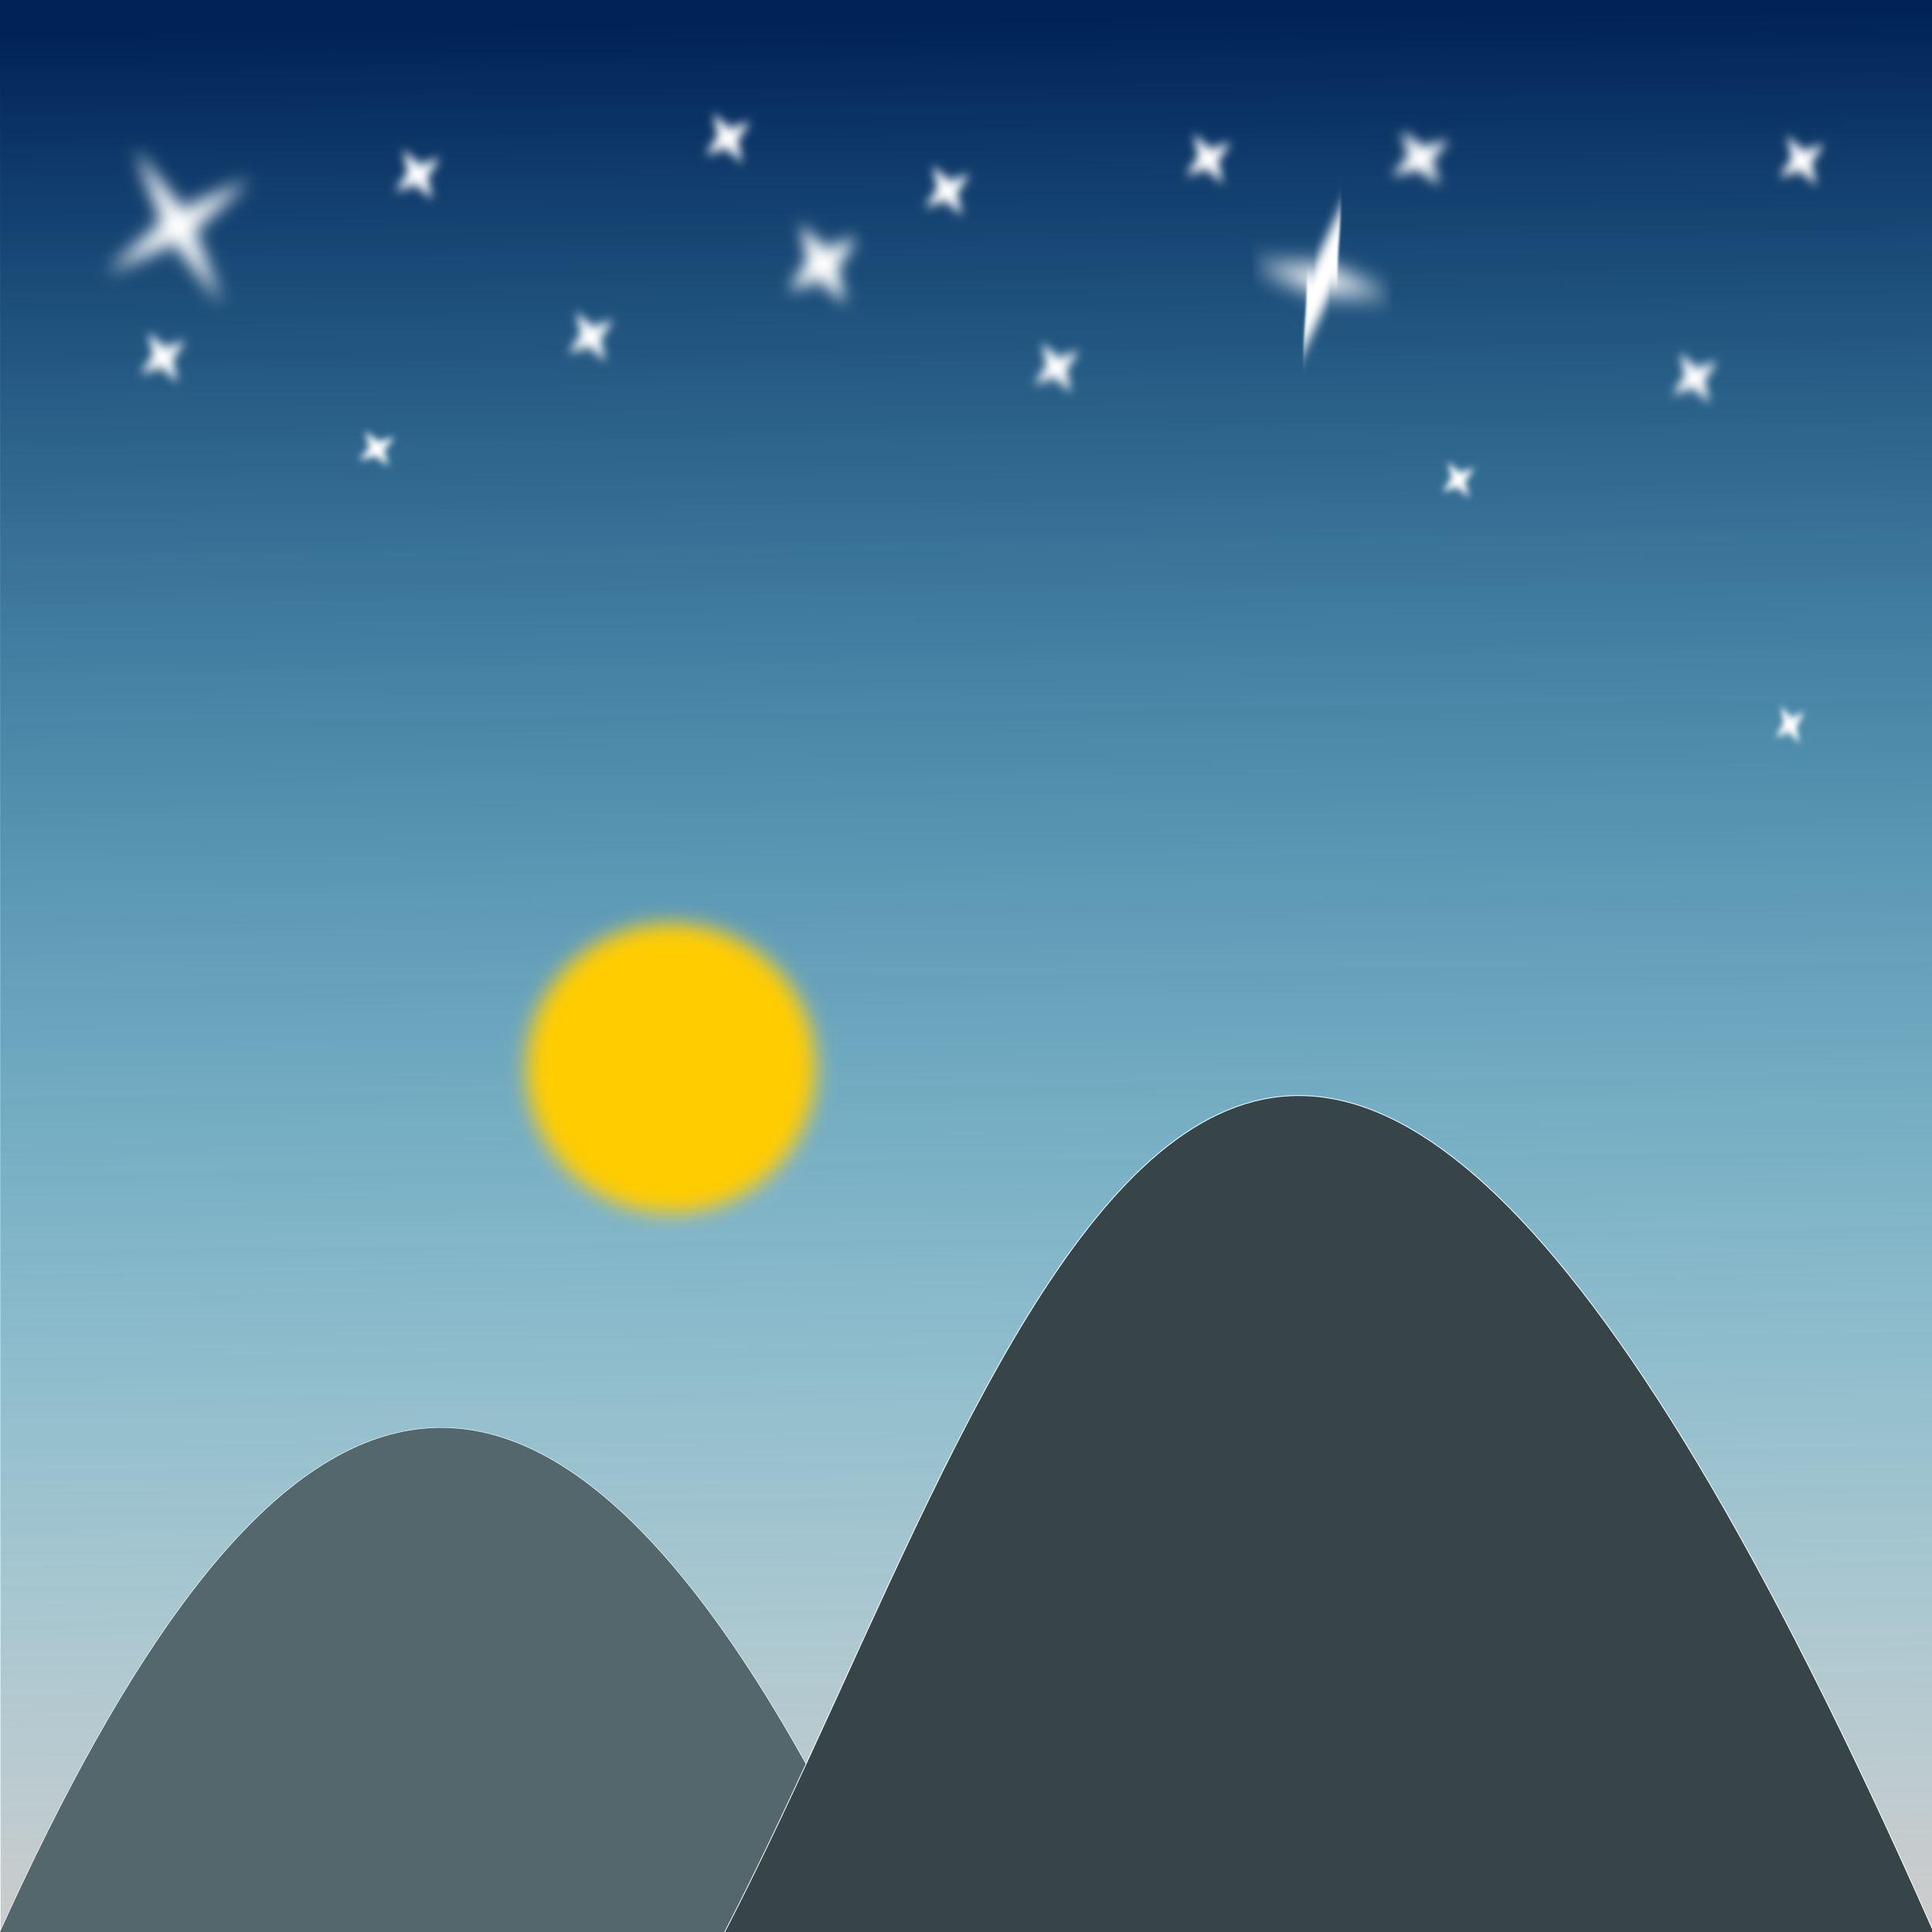
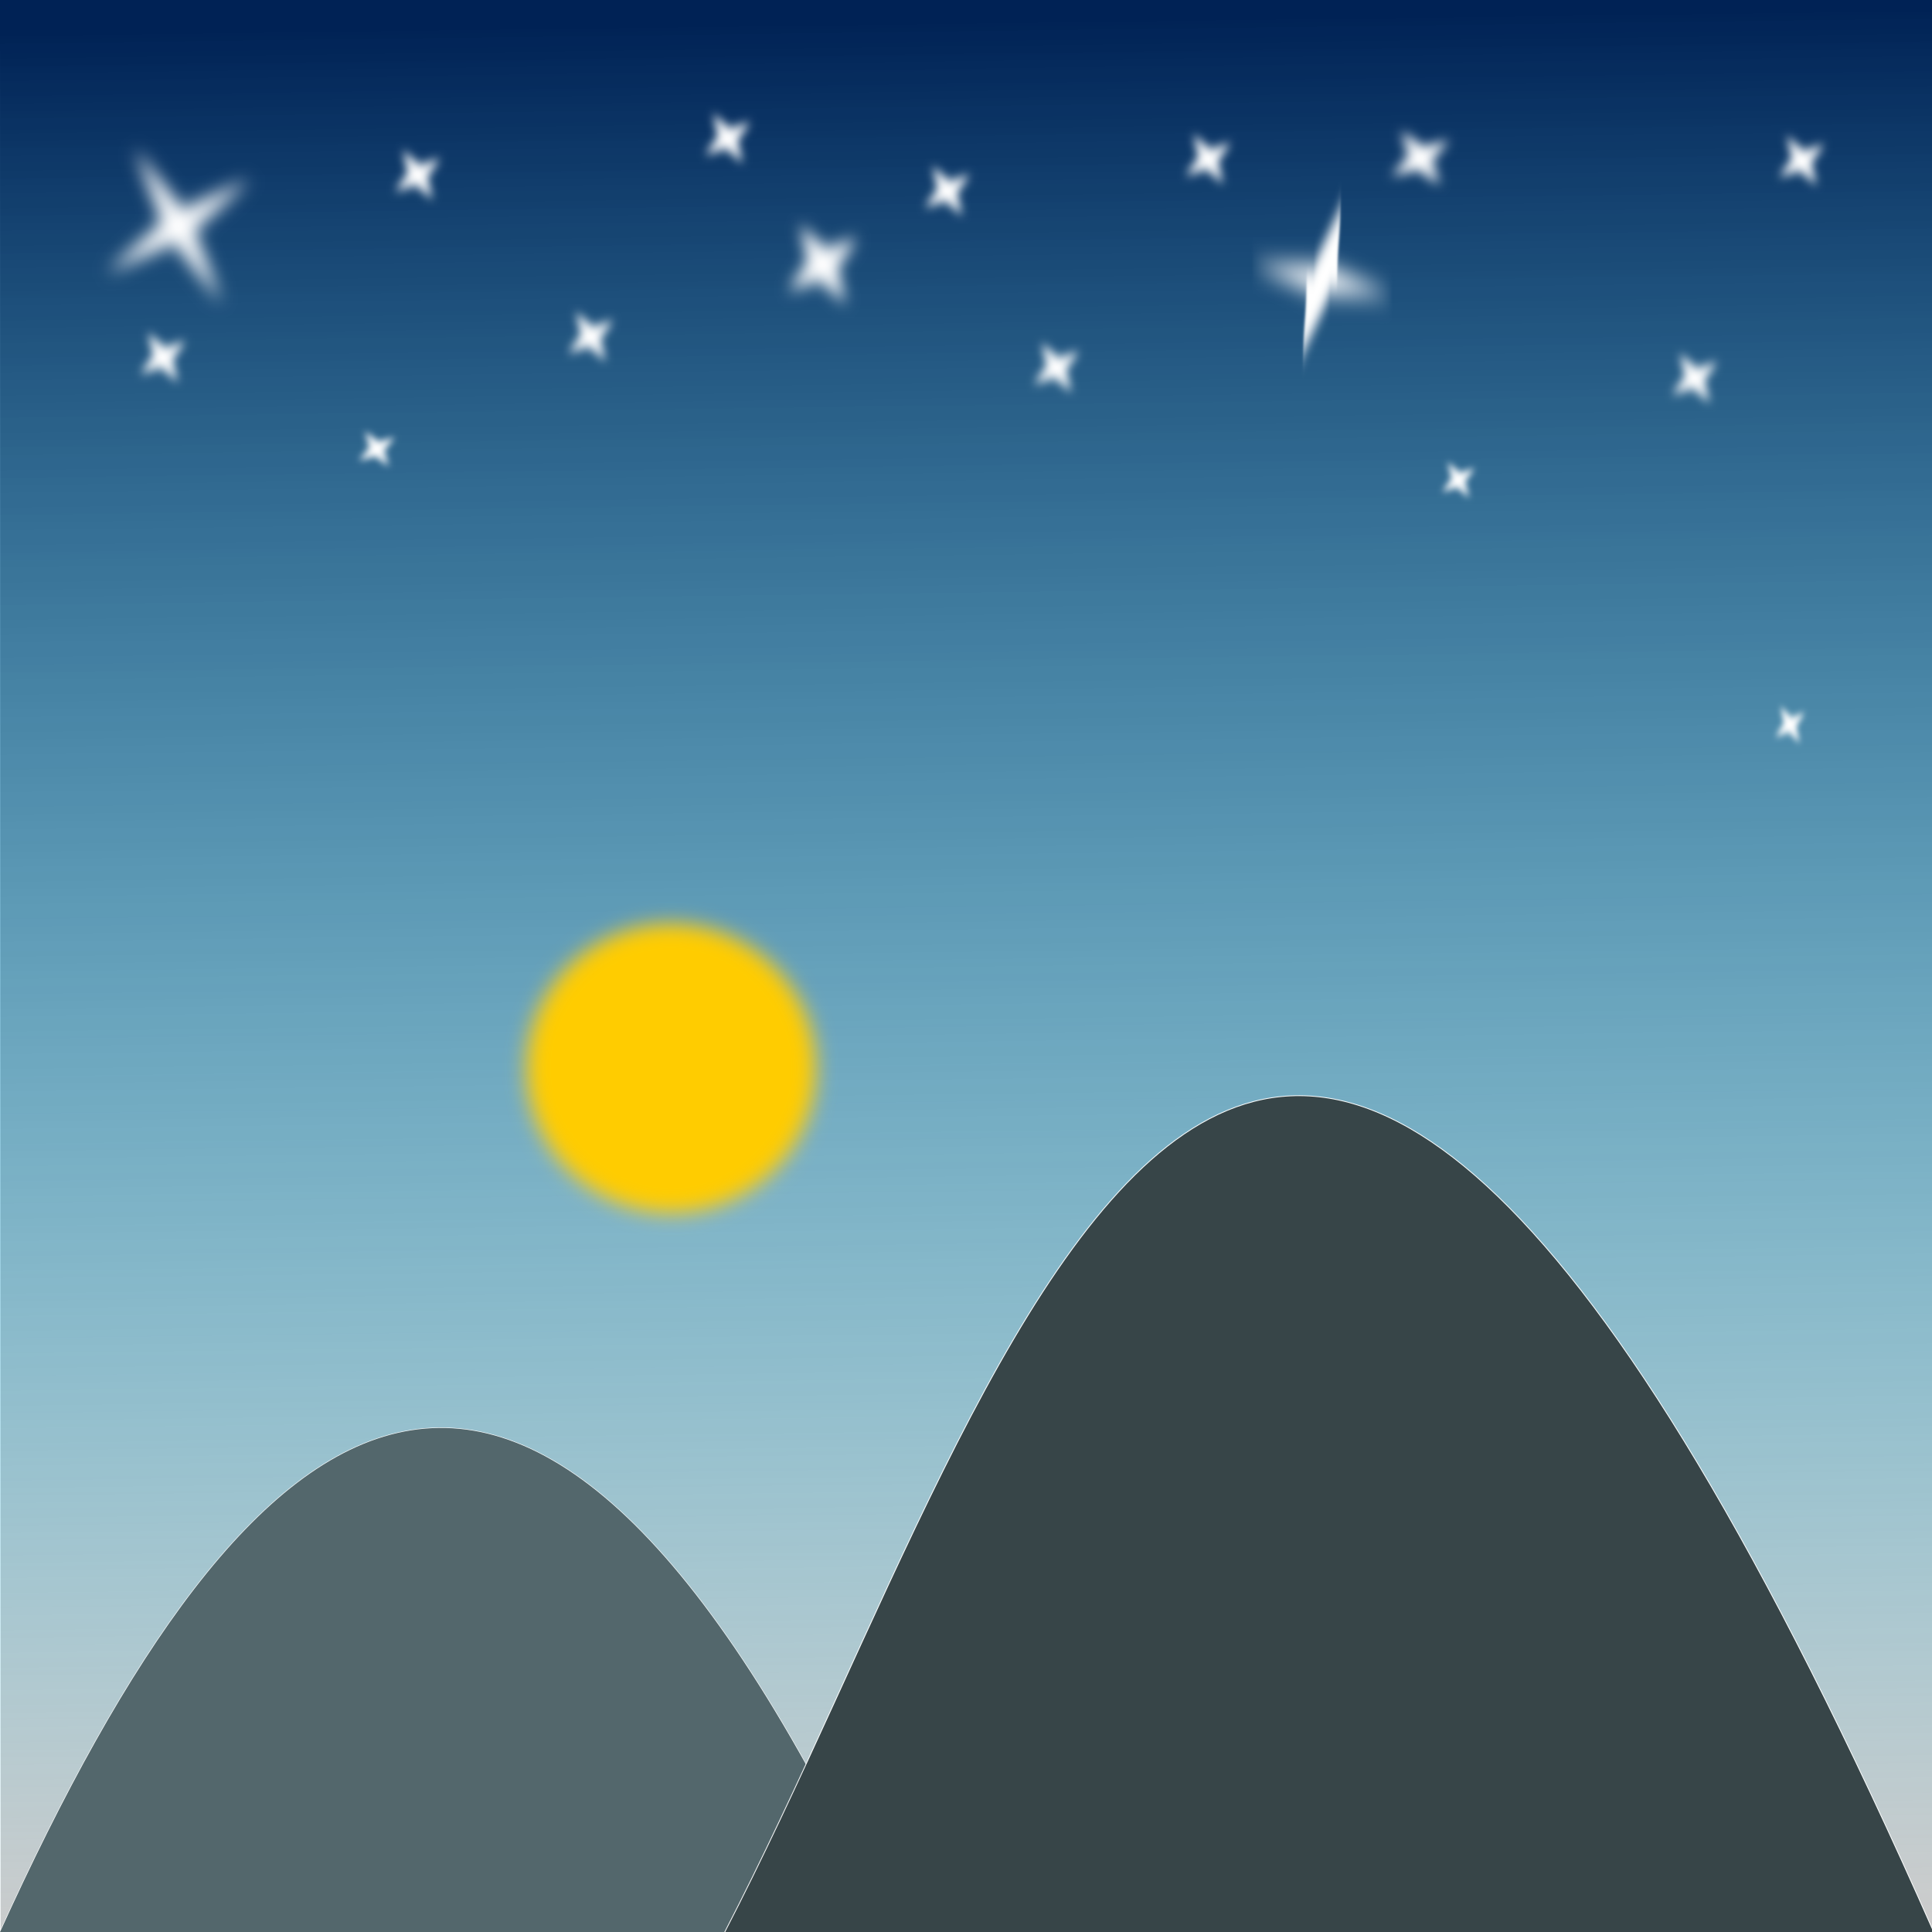
- <svg xmlns="http://www.w3.org/2000/svg" xmlns:ns1="http://www.openswatchbook.org/uri/2009/osb" xmlns:xlink="http://www.w3.org/1999/xlink" width="200" height="200" viewBox="0 0 52.917 52.917" version="1.1" id="svg850">
-   <defs id="defs844">
-     <linearGradient id="linearGradient2997">
-       <stop style="stop-color:#002255;stop-opacity:1" offset="0" id="stop2993" />
-       <stop style="stop-color:#00ccff;stop-opacity:0;" offset="1" id="stop2995" />
+ <svg xmlns="http://www.w3.org/2000/svg" width="200" height="200" version="1.1" viewBox="0 0 52.917 52.917">
+   <defs>
+     <linearGradient id="a" x1="31.135" x2="31.7" y1="227.85" y2="274.57" gradientTransform="matrix(1.0455 0 0 1.1185 -14.785 -10.107)" gradientUnits="userSpaceOnUse">
+       <stop stop-color="#025" offset="0" />
+       <stop stop-color="#0cf" stop-opacity="0" offset="1" />
    </linearGradient>
-     <linearGradient id="linearGradient2969" ns1:paint="gradient">
-       <stop style="stop-color:#ff6600;stop-opacity:1;" offset="0" id="stop2965" />
-       <stop style="stop-color:#ff6600;stop-opacity:0;" offset="1" id="stop2967" />
-     </linearGradient>
-     <linearGradient id="linearGradient1460" ns1:paint="gradient">
-       <stop style="stop-color:#ff7f2a;stop-opacity:1;" offset="0" id="stop1456" />
-       <stop style="stop-color:#ff7f2a;stop-opacity:0;" offset="1" id="stop1458" />
-     </linearGradient>
-     <linearGradient xlink:href="#linearGradient2997" id="linearGradient3001" x1="31.135" y1="227.855" x2="31.7" y2="274.568" gradientUnits="userSpaceOnUse" gradientTransform="matrix(1.045482,0,0,1.118511,-14.78481,-10.10693)" />
-     <filter style="color-interpolation-filters:sRGB" id="filter3631" x="-0.167" width="1.335" y="-0.164" height="1.328">
-       <feGaussianBlur stdDeviation="0.385" id="feGaussianBlur3633" />
+     <filter id="r" x="-.167" y="-.164" width="1.335" height="1.328" color-interpolation-filters="sRGB">
+       <feGaussianBlur stdDeviation="0.385" />
    </filter>
-     <filter style="color-interpolation-filters:sRGB" id="filter3631-7" x="-0.167" width="1.335" y="-0.164" height="1.328">
-       <feGaussianBlur stdDeviation="0.385" id="feGaussianBlur3633-0" />
+     <filter id="p" x="-.167" y="-.164" width="1.335" height="1.328" color-interpolation-filters="sRGB">
+       <feGaussianBlur stdDeviation="0.385" />
    </filter>
-     <filter style="color-interpolation-filters:sRGB" id="filter3631-7-2" x="-0.167" width="1.335" y="-0.164" height="1.328">
-       <feGaussianBlur stdDeviation="0.385" id="feGaussianBlur3633-0-9" />
+     <filter id="n" x="-.167" y="-.164" width="1.335" height="1.328" color-interpolation-filters="sRGB">
+       <feGaussianBlur stdDeviation="0.385" />
    </filter>
-     <filter style="color-interpolation-filters:sRGB" id="filter3631-7-7" x="-0.167" width="1.335" y="-0.164" height="1.328">
-       <feGaussianBlur stdDeviation="0.385" id="feGaussianBlur3633-0-1" />
+     <filter id="h" x="-.167" y="-.164" width="1.335" height="1.328" color-interpolation-filters="sRGB">
+       <feGaussianBlur stdDeviation="0.385" />
    </filter>
-     <filter style="color-interpolation-filters:sRGB" id="filter3631-7-9" x="-0.167" width="1.335" y="-0.164" height="1.328">
-       <feGaussianBlur stdDeviation="0.385" id="feGaussianBlur3633-0-6" />
+     <filter id="d" x="-.167" y="-.164" width="1.335" height="1.328" color-interpolation-filters="sRGB">
+       <feGaussianBlur stdDeviation="0.385" />
    </filter>
-     <filter style="color-interpolation-filters:sRGB" id="filter3631-7-3" x="-0.167" width="1.335" y="-0.164" height="1.328">
-       <feGaussianBlur stdDeviation="0.385" id="feGaussianBlur3633-0-8" />
+     <filter id="l" x="-.167" y="-.164" width="1.335" height="1.328" color-interpolation-filters="sRGB">
+       <feGaussianBlur stdDeviation="0.385" />
    </filter>
-     <filter style="color-interpolation-filters:sRGB" id="filter3631-7-27" x="-0.167" width="1.335" y="-0.164" height="1.328">
-       <feGaussianBlur stdDeviation="0.385" id="feGaussianBlur3633-0-61" />
+     <filter id="m" x="-.167" y="-.164" width="1.335" height="1.328" color-interpolation-filters="sRGB">
+       <feGaussianBlur stdDeviation="0.385" />
    </filter>
-     <filter style="color-interpolation-filters:sRGB" id="filter3631-7-8" x="-0.167" width="1.335" y="-0.164" height="1.328">
-       <feGaussianBlur stdDeviation="0.385" id="feGaussianBlur3633-0-90" />
+     <filter id="e" x="-.167" y="-.164" width="1.335" height="1.328" color-interpolation-filters="sRGB">
+       <feGaussianBlur stdDeviation="0.385" />
    </filter>
-     <filter style="color-interpolation-filters:sRGB" id="filter3631-6" x="-0.167" width="1.335" y="-0.164" height="1.328">
-       <feGaussianBlur stdDeviation="0.385" id="feGaussianBlur3633-03" />
+     <filter id="q" x="-.167" y="-.164" width="1.335" height="1.328" color-interpolation-filters="sRGB">
+       <feGaussianBlur stdDeviation="0.385" />
    </filter>
-     <filter style="color-interpolation-filters:sRGB" id="filter3631-7-0" x="-0.167" width="1.335" y="-0.164" height="1.328">
-       <feGaussianBlur stdDeviation="0.385" id="feGaussianBlur3633-0-3" />
+     <filter id="o" x="-.167" y="-.164" width="1.335" height="1.328" color-interpolation-filters="sRGB">
+       <feGaussianBlur stdDeviation="0.385" />
    </filter>
-     <filter style="color-interpolation-filters:sRGB" id="filter3631-7-31" x="-0.167" width="1.335" y="-0.164" height="1.328">
-       <feGaussianBlur stdDeviation="0.385" id="feGaussianBlur3633-0-37" />
+     <filter id="k" x="-.167" y="-.164" width="1.335" height="1.328" color-interpolation-filters="sRGB">
+       <feGaussianBlur stdDeviation="0.385" />
    </filter>
-     <filter style="color-interpolation-filters:sRGB" id="filter3631-7-90" x="-0.167" width="1.335" y="-0.164" height="1.328">
-       <feGaussianBlur stdDeviation="0.385" id="feGaussianBlur3633-0-68" />
+     <filter id="c" x="-.167" y="-.164" width="1.335" height="1.328" color-interpolation-filters="sRGB">
+       <feGaussianBlur stdDeviation="0.385" />
    </filter>
-     <filter style="color-interpolation-filters:sRGB" id="filter3631-7-5" x="-0.167" width="1.335" y="-0.164" height="1.328">
-       <feGaussianBlur stdDeviation="0.385" id="feGaussianBlur3633-0-36" />
+     <filter id="j" x="-.167" y="-.164" width="1.335" height="1.328" color-interpolation-filters="sRGB">
+       <feGaussianBlur stdDeviation="0.385" />
    </filter>
-     <filter style="color-interpolation-filters:sRGB" id="filter3631-7-70" x="-0.167" width="1.335" y="-0.164" height="1.328">
-       <feGaussianBlur stdDeviation="0.385" id="feGaussianBlur3633-0-2" />
+     <filter id="g" x="-.167" y="-.164" width="1.335" height="1.328" color-interpolation-filters="sRGB">
+       <feGaussianBlur stdDeviation="0.385" />
    </filter>
-     <filter style="color-interpolation-filters:sRGB" id="filter3631-7-78" x="-0.167" width="1.335" y="-0.164" height="1.328">
-       <feGaussianBlur stdDeviation="0.385" id="feGaussianBlur3633-0-34" />
+     <filter id="f" x="-.167" y="-.164" width="1.335" height="1.328" color-interpolation-filters="sRGB">
+       <feGaussianBlur stdDeviation="0.385" />
    </filter>
-     <filter style="color-interpolation-filters:sRGB" id="filter3631-7-50" x="-0.167" width="1.335" y="-0.164" height="1.328">
-       <feGaussianBlur stdDeviation="0.385" id="feGaussianBlur3633-0-18" />
+     <filter id="i" x="-.167" y="-.164" width="1.335" height="1.328" color-interpolation-filters="sRGB">
+       <feGaussianBlur stdDeviation="0.385" />
    </filter>
-     <filter style="color-interpolation-filters:sRGB" id="filter3869" x="-0.084" width="1.168" y="-0.084" height="1.168">
-       <feGaussianBlur stdDeviation="0.277" id="feGaussianBlur3871" />
+     <filter id="b" x="-.084" y="-.084" width="1.168" height="1.168" color-interpolation-filters="sRGB">
+       <feGaussianBlur stdDeviation="0.277" />
    </filter>
  </defs>
-   <g id="layer1" transform="translate(0,-244.0833)">
-     <rect style="opacity:1;fill:#cccccc;fill-opacity:1;stroke:#ffffff;stroke-width:0.033;stroke-linecap:round;stroke-linejoin:round;stroke-miterlimit:4;stroke-dasharray:none;stroke-opacity:0.969;paint-order:stroke markers fill" id="rect3873" width="52.953" height="52.92" x="-0" y="244.08" />
-     <rect style="opacity:1;fill:url(#linearGradient3001);fill-opacity:1;stroke:#ffffff;stroke-width:0.034;stroke-linecap:round;stroke-linejoin:round;stroke-miterlimit:4;stroke-dasharray:none;stroke-opacity:0.969;paint-order:stroke markers fill" id="rect1424" width="52.953" height="52.92" x="-0" y="244.08" />
-     <path style="opacity:1;fill:#53676c;fill-opacity:1;stroke:#ffffff;stroke-width:0.028;stroke-linecap:round;stroke-linejoin:round;stroke-miterlimit:4;stroke-dasharray:none;stroke-opacity:0.969;paint-order:stroke markers fill" d="m 24.394,297 v 0 0 c -9.891,-21.403 -17.509,-15.158 -24.394,0 z" id="rect2924" />
-     <path id="path2927" d="m 52.953,297 v 0 0 c -18.755,-42.488 -24.929,-15.776 -33.091,0 z" style="opacity:1;fill:#374548;fill-opacity:1;stroke:#ffffff;stroke-width:0.044;stroke-linecap:round;stroke-linejoin:round;stroke-miterlimit:4;stroke-dasharray:none;stroke-opacity:0.969;paint-order:stroke markers fill" />
-     <circle style="opacity:1;fill:#ffcc00;fill-opacity:1;stroke:#ffffff;stroke-width:0.037;stroke-linecap:round;stroke-linejoin:round;stroke-miterlimit:4;stroke-dasharray:none;stroke-opacity:0.969;paint-order:stroke markers fill;filter:url(#filter3869)" id="path2929" cx="18.384" cy="273.336" r="3.95" />
-     <path style="opacity:1;fill:#ffffff;fill-opacity:1;stroke:#ffffff;stroke-width:0.033;stroke-linecap:round;stroke-linejoin:round;stroke-miterlimit:4;stroke-dasharray:none;stroke-opacity:0.969;paint-order:stroke markers fill;filter:url(#filter3631)" id="path3537" d="m 25.814,235.387 -2.229,-2.521 -3.097,1.314 2.521,-2.229 -1.314,-3.097 2.229,2.521 3.097,-1.314 -2.521,2.229 z" transform="matrix(0.5823985,0.0103973,-0.01110562,0.6220747,-6.373303,105.6332)" />
-     <path style="opacity:1;fill:#ffffff;fill-opacity:1;stroke:#ffffff;stroke-width:0.033;stroke-linecap:round;stroke-linejoin:round;stroke-miterlimit:4;stroke-dasharray:none;stroke-opacity:0.969;paint-order:stroke markers fill;filter:url(#filter3631-7)" id="path3537-7" d="m 24.995,233.918 -1.379,-1.046 -1.66,0.489 1.046,-1.379 -0.489,-1.66 1.379,1.046 1.66,-0.489 -1.046,1.379 z" transform="matrix(0.2179416,0.00447896,-0.00415588,0.2679776,44.81725,201.6249)" />
-     <path style="opacity:1;fill:#ffffff;fill-opacity:1;stroke:#ffffff;stroke-width:0.033;stroke-linecap:round;stroke-linejoin:round;stroke-miterlimit:4;stroke-dasharray:none;stroke-opacity:0.969;paint-order:stroke markers fill;filter:url(#filter3631-7-2)" id="path3537-7-8" d="m 24.995,233.918 -1.379,-1.046 -1.66,0.489 1.046,-1.379 -0.489,-1.66 1.379,1.046 1.66,-0.489 -1.046,1.379 z" transform="matrix(0.3380192,0.00602956,-0.00644561,0.3607509,4.907006,164.9858)" />
-     <path style="opacity:1;fill:#ffffff;fill-opacity:1;stroke:#ffffff;stroke-width:0.033;stroke-linecap:round;stroke-linejoin:round;stroke-miterlimit:4;stroke-dasharray:none;stroke-opacity:0.969;paint-order:stroke markers fill;filter:url(#filter3631-7-7)" id="path3537-7-7" d="m 24.995,233.918 -1.379,-1.046 -1.66,0.489 1.046,-1.379 -0.489,-1.66 1.379,1.046 1.66,-0.489 -1.046,1.379 z" transform="matrix(0.3380192,0.00602956,-0.00644561,0.3607509,19.41408,165.4266)" />
-     <path style="opacity:1;fill:#ffffff;fill-opacity:1;stroke:#ffffff;stroke-width:0.033;stroke-linecap:round;stroke-linejoin:round;stroke-miterlimit:4;stroke-dasharray:none;stroke-opacity:0.969;paint-order:stroke markers fill;filter:url(#filter3631-7-9)" id="path3537-7-3" d="m 24.995,233.918 -1.379,-1.046 -1.66,0.489 1.046,-1.379 -0.489,-1.66 1.379,1.046 1.66,-0.489 -1.046,1.379 z" transform="matrix(0.3380192,0.00602956,-0.00644561,0.3607509,13.40051,163.9901)" />
-     <path style="opacity:1;fill:#ffffff;fill-opacity:1;stroke:#ffffff;stroke-width:0.033;stroke-linecap:round;stroke-linejoin:round;stroke-miterlimit:4;stroke-dasharray:none;stroke-opacity:0.969;paint-order:stroke markers fill;filter:url(#filter3631-7-3)" id="path3537-7-81" d="m 24.995,233.918 -1.379,-1.046 -1.66,0.489 1.046,-1.379 -0.489,-1.66 1.379,1.046 1.66,-0.489 -1.046,1.379 z" transform="matrix(0.4209716,0.00675187,-0.00802741,0.4039672,30.76931,154.484)" />
-     <path style="opacity:1;fill:#ffffff;fill-opacity:1;stroke:#ffffff;stroke-width:0.033;stroke-linecap:round;stroke-linejoin:round;stroke-miterlimit:4;stroke-dasharray:none;stroke-opacity:0.969;paint-order:stroke markers fill;filter:url(#filter3631-7-27)" id="path3537-7-813" d="m 24.995,233.918 -1.379,-1.046 -1.66,0.489 1.046,-1.379 -0.489,-1.66 1.379,1.046 1.66,-0.489 -1.046,1.379 z" transform="matrix(0.3380192,0.00602956,-0.00644561,0.3607509,26.56117,164.5562)" />
-     <path style="opacity:1;fill:#ffffff;fill-opacity:1;stroke:#ffffff;stroke-width:0.033;stroke-linecap:round;stroke-linejoin:round;stroke-miterlimit:4;stroke-dasharray:none;stroke-opacity:0.969;paint-order:stroke markers fill;filter:url(#filter3631-7-8)" id="path3537-7-1" d="m 24.995,233.918 -1.379,-1.046 -1.66,0.489 1.046,-1.379 -0.489,-1.66 1.379,1.046 1.66,-0.489 -1.046,1.379 z" transform="matrix(0.518616,0.00965685,-0.00988937,0.577773,12.51101,116.9769)" />
-     <path style="opacity:1;fill:#ffffff;fill-opacity:1;stroke:#ffffff;stroke-width:0.033;stroke-linecap:round;stroke-linejoin:round;stroke-miterlimit:4;stroke-dasharray:none;stroke-opacity:0.969;paint-order:stroke markers fill;filter:url(#filter3631-6)" id="path3537-5" d="m 25.097,235.135 -1.617,-2.301 -2.741,0.63 2.301,-1.617 -0.63,-2.741 1.617,2.301 2.741,-0.63 -2.301,1.617 z" transform="matrix(0.4624626,0.3541532,-0.37828,0.4939681,113.0338,128.6719)" />
-     <path style="opacity:1;fill:#ffffff;fill-opacity:1;stroke:#ffffff;stroke-width:0.033;stroke-linecap:round;stroke-linejoin:round;stroke-miterlimit:4;stroke-dasharray:none;stroke-opacity:0.969;paint-order:stroke markers fill;filter:url(#filter3631-7-0)" id="path3537-7-9" d="m 24.995,233.918 -1.379,-1.046 -1.66,0.489 1.046,-1.379 -0.489,-1.66 1.379,1.046 1.66,-0.489 -1.046,1.379 z" transform="matrix(0.3380192,0.00602956,-0.00644561,0.3607509,-2.070522,169.9896)" />
-     <path style="opacity:1;fill:#ffffff;fill-opacity:1;stroke:#ffffff;stroke-width:0.033;stroke-linecap:round;stroke-linejoin:round;stroke-miterlimit:4;stroke-dasharray:none;stroke-opacity:0.969;paint-order:stroke markers fill;filter:url(#filter3631-7-31)" id="path3537-7-5" d="m 24.995,233.918 -1.379,-1.046 -1.66,0.489 1.046,-1.379 -0.489,-1.66 1.379,1.046 1.66,-0.489 -1.046,1.379 z" transform="matrix(0.3380192,0.00602956,-0.00644561,0.3607509,42.81415,164.6035)" />
-     <path style="opacity:1;fill:#ffffff;fill-opacity:1;stroke:#ffffff;stroke-width:0.033;stroke-linecap:round;stroke-linejoin:round;stroke-miterlimit:4;stroke-dasharray:none;stroke-opacity:0.969;paint-order:stroke markers fill;filter:url(#filter3631-7-90)" id="path3537-7-4" d="m 24.995,233.918 -1.379,-1.046 -1.66,0.489 1.046,-1.379 -0.489,-1.66 1.379,1.046 1.66,-0.489 -1.046,1.379 z" transform="matrix(0.3380192,0.00602956,-0.00644561,0.3607509,39.88484,170.5566)" />
-     <path style="opacity:1;fill:#ffffff;fill-opacity:1;stroke:#ffffff;stroke-width:0.033;stroke-linecap:round;stroke-linejoin:round;stroke-miterlimit:4;stroke-dasharray:none;stroke-opacity:0.969;paint-order:stroke markers fill;filter:url(#filter3631-7-5)" id="path3537-7-59" d="m 24.995,233.918 -1.379,-1.046 -1.66,0.489 1.046,-1.379 -0.489,-1.66 1.379,1.046 1.66,-0.489 -1.046,1.379 z" transform="matrix(0.3380192,0.00602956,-0.00644561,0.3607509,22.40344,170.2731)" />
-     <path style="opacity:1;fill:#ffffff;fill-opacity:1;stroke:#ffffff;stroke-width:0.033;stroke-linecap:round;stroke-linejoin:round;stroke-miterlimit:4;stroke-dasharray:none;stroke-opacity:0.969;paint-order:stroke markers fill;filter:url(#filter3631-7-70)" id="path3537-7-35" d="m 24.995,233.918 -1.379,-1.046 -1.66,0.489 1.046,-1.379 -0.489,-1.66 1.379,1.046 1.66,-0.489 -1.046,1.379 z" transform="matrix(0.3380192,0.00602956,-0.00644561,0.3607509,9.64674,169.4227)" />
-     <path style="opacity:1;fill:#ffffff;fill-opacity:1;stroke:#ffffff;stroke-width:0.033;stroke-linecap:round;stroke-linejoin:round;stroke-miterlimit:4;stroke-dasharray:none;stroke-opacity:0.969;paint-order:stroke markers fill;filter:url(#filter3631-7-78)" id="path3537-7-0" d="m 24.995,233.918 -1.379,-1.046 -1.66,0.489 1.046,-1.379 -0.489,-1.66 1.379,1.046 1.66,-0.489 -1.046,1.379 z" transform="matrix(0.2404825,0.00441982,-0.0045857,0.2644393,35.29712,195.7383)" />
-     <path style="opacity:1;fill:#ffffff;fill-opacity:1;stroke:#ffffff;stroke-width:0.033;stroke-linecap:round;stroke-linejoin:round;stroke-miterlimit:4;stroke-dasharray:none;stroke-opacity:0.969;paint-order:stroke markers fill;filter:url(#filter3631-7-50)" id="path3537-7-18" d="m 24.995,233.918 -1.379,-1.046 -1.66,0.489 1.046,-1.379 -0.489,-1.66 1.379,1.046 1.66,-0.489 -1.046,1.379 z" transform="matrix(0.263208,0.00436373,-0.00501905,0.2610834,5.234011,195.6681)" />
+   <g transform="translate(0 -244.08)" stroke="#fff" stroke-linecap="round" stroke-linejoin="round" stroke-opacity=".969">
+     <rect x="-0" y="244.08" width="52.953" height="52.92" fill="#ccc" stroke-width=".033" style="paint-order:stroke markers fill" />
+     <rect x="-0" y="244.08" width="52.953" height="52.92" fill="url(#a)" stroke-width=".034" style="paint-order:stroke markers fill" />
+     <path d="m24.394 297c-9.891-21.403-17.509-15.158-24.394 0z" fill="#53676c" stroke-width=".028" style="paint-order:stroke markers fill" />
+     <path d="m52.953 297c-18.755-42.488-24.929-15.776-33.091 0z" fill="#374548" stroke-width=".044" style="paint-order:stroke markers fill" />
+     <circle cx="18.384" cy="273.34" r="3.95" fill="#fc0" filter="url(#b)" stroke-width=".037" style="paint-order:stroke markers fill" />
+     <path transform="matrix(.5824 .010397 -.011106 .62207 -6.3733 105.63)" d="m25.814 235.39-2.229-2.521-3.097 1.314 2.521-2.229-1.314-3.097 2.229 2.521 3.097-1.314-2.521 2.229z" fill="#fff" filter="url(#r)" stroke-width=".033" style="paint-order:stroke markers fill" />
+     <path transform="matrix(.21794 .004479 -.0041559 .26798 44.817 201.62)" d="m24.995 233.92-1.379-1.046-1.66 0.489 1.046-1.379-0.489-1.66 1.379 1.046 1.66-0.489-1.046 1.379z" fill="#fff" filter="url(#p)" stroke-width=".033" style="paint-order:stroke markers fill" />
+     <path transform="matrix(.33802 .0060296 -.0064456 .36075 4.907 164.99)" d="m24.995 233.92-1.379-1.046-1.66 0.489 1.046-1.379-0.489-1.66 1.379 1.046 1.66-0.489-1.046 1.379z" fill="#fff" filter="url(#n)" stroke-width=".033" style="paint-order:stroke markers fill" />
+     <path transform="matrix(.33802 .0060296 -.0064456 .36075 19.414 165.43)" d="m24.995 233.92-1.379-1.046-1.66 0.489 1.046-1.379-0.489-1.66 1.379 1.046 1.66-0.489-1.046 1.379z" fill="#fff" filter="url(#h)" stroke-width=".033" style="paint-order:stroke markers fill" />
+     <path transform="matrix(.33802 .0060296 -.0064456 .36075 13.401 163.99)" d="m24.995 233.92-1.379-1.046-1.66 0.489 1.046-1.379-0.489-1.66 1.379 1.046 1.66-0.489-1.046 1.379z" fill="#fff" filter="url(#d)" stroke-width=".033" style="paint-order:stroke markers fill" />
+     <path transform="matrix(.42097 .0067519 -.0080274 .40397 30.769 154.48)" d="m24.995 233.92-1.379-1.046-1.66 0.489 1.046-1.379-0.489-1.66 1.379 1.046 1.66-0.489-1.046 1.379z" fill="#fff" filter="url(#l)" stroke-width=".033" style="paint-order:stroke markers fill" />
+     <path transform="matrix(.33802 .0060296 -.0064456 .36075 26.561 164.56)" d="m24.995 233.92-1.379-1.046-1.66 0.489 1.046-1.379-0.489-1.66 1.379 1.046 1.66-0.489-1.046 1.379z" fill="#fff" filter="url(#m)" stroke-width=".033" style="paint-order:stroke markers fill" />
+     <path transform="matrix(.51862 .0096568 -.0098894 .57777 12.511 116.98)" d="m24.995 233.92-1.379-1.046-1.66 0.489 1.046-1.379-0.489-1.66 1.379 1.046 1.66-0.489-1.046 1.379z" fill="#fff" filter="url(#e)" stroke-width=".033" style="paint-order:stroke markers fill" />
+     <path transform="matrix(.46246 .35415 -.37828 .49397 113.03 128.67)" d="m25.097 235.14-1.617-2.301-2.741 0.63 2.301-1.617-0.63-2.741 1.617 2.301 2.741-0.63-2.301 1.617z" fill="#fff" filter="url(#q)" stroke-width=".033" style="paint-order:stroke markers fill" />
+     <path transform="matrix(.33802 .0060296 -.0064456 .36075 -2.0705 169.99)" d="m24.995 233.92-1.379-1.046-1.66 0.489 1.046-1.379-0.489-1.66 1.379 1.046 1.66-0.489-1.046 1.379z" fill="#fff" filter="url(#o)" stroke-width=".033" style="paint-order:stroke markers fill" />
+     <path transform="matrix(.33802 .0060296 -.0064456 .36075 42.814 164.6)" d="m24.995 233.92-1.379-1.046-1.66 0.489 1.046-1.379-0.489-1.66 1.379 1.046 1.66-0.489-1.046 1.379z" fill="#fff" filter="url(#k)" stroke-width=".033" style="paint-order:stroke markers fill" />
+     <path transform="matrix(.33802 .0060296 -.0064456 .36075 39.885 170.56)" d="m24.995 233.92-1.379-1.046-1.66 0.489 1.046-1.379-0.489-1.66 1.379 1.046 1.66-0.489-1.046 1.379z" fill="#fff" filter="url(#c)" stroke-width=".033" style="paint-order:stroke markers fill" />
+     <path transform="matrix(.33802 .0060296 -.0064456 .36075 22.403 170.27)" d="m24.995 233.92-1.379-1.046-1.66 0.489 1.046-1.379-0.489-1.66 1.379 1.046 1.66-0.489-1.046 1.379z" fill="#fff" filter="url(#j)" stroke-width=".033" style="paint-order:stroke markers fill" />
+     <path transform="matrix(.33802 .0060296 -.0064456 .36075 9.6467 169.42)" d="m24.995 233.92-1.379-1.046-1.66 0.489 1.046-1.379-0.489-1.66 1.379 1.046 1.66-0.489-1.046 1.379z" fill="#fff" filter="url(#g)" stroke-width=".033" style="paint-order:stroke markers fill" />
+     <path transform="matrix(.24048 .0044198 -.0045857 .26444 35.297 195.74)" d="m24.995 233.92-1.379-1.046-1.66 0.489 1.046-1.379-0.489-1.66 1.379 1.046 1.66-0.489-1.046 1.379z" fill="#fff" filter="url(#f)" stroke-width=".033" style="paint-order:stroke markers fill" />
+     <path transform="matrix(.26321 .0043637 -.005019 .26108 5.234 195.67)" d="m24.995 233.92-1.379-1.046-1.66 0.489 1.046-1.379-0.489-1.66 1.379 1.046 1.66-0.489-1.046 1.379z" fill="#fff" filter="url(#i)" stroke-width=".033" style="paint-order:stroke markers fill" />
  </g>
</svg>
